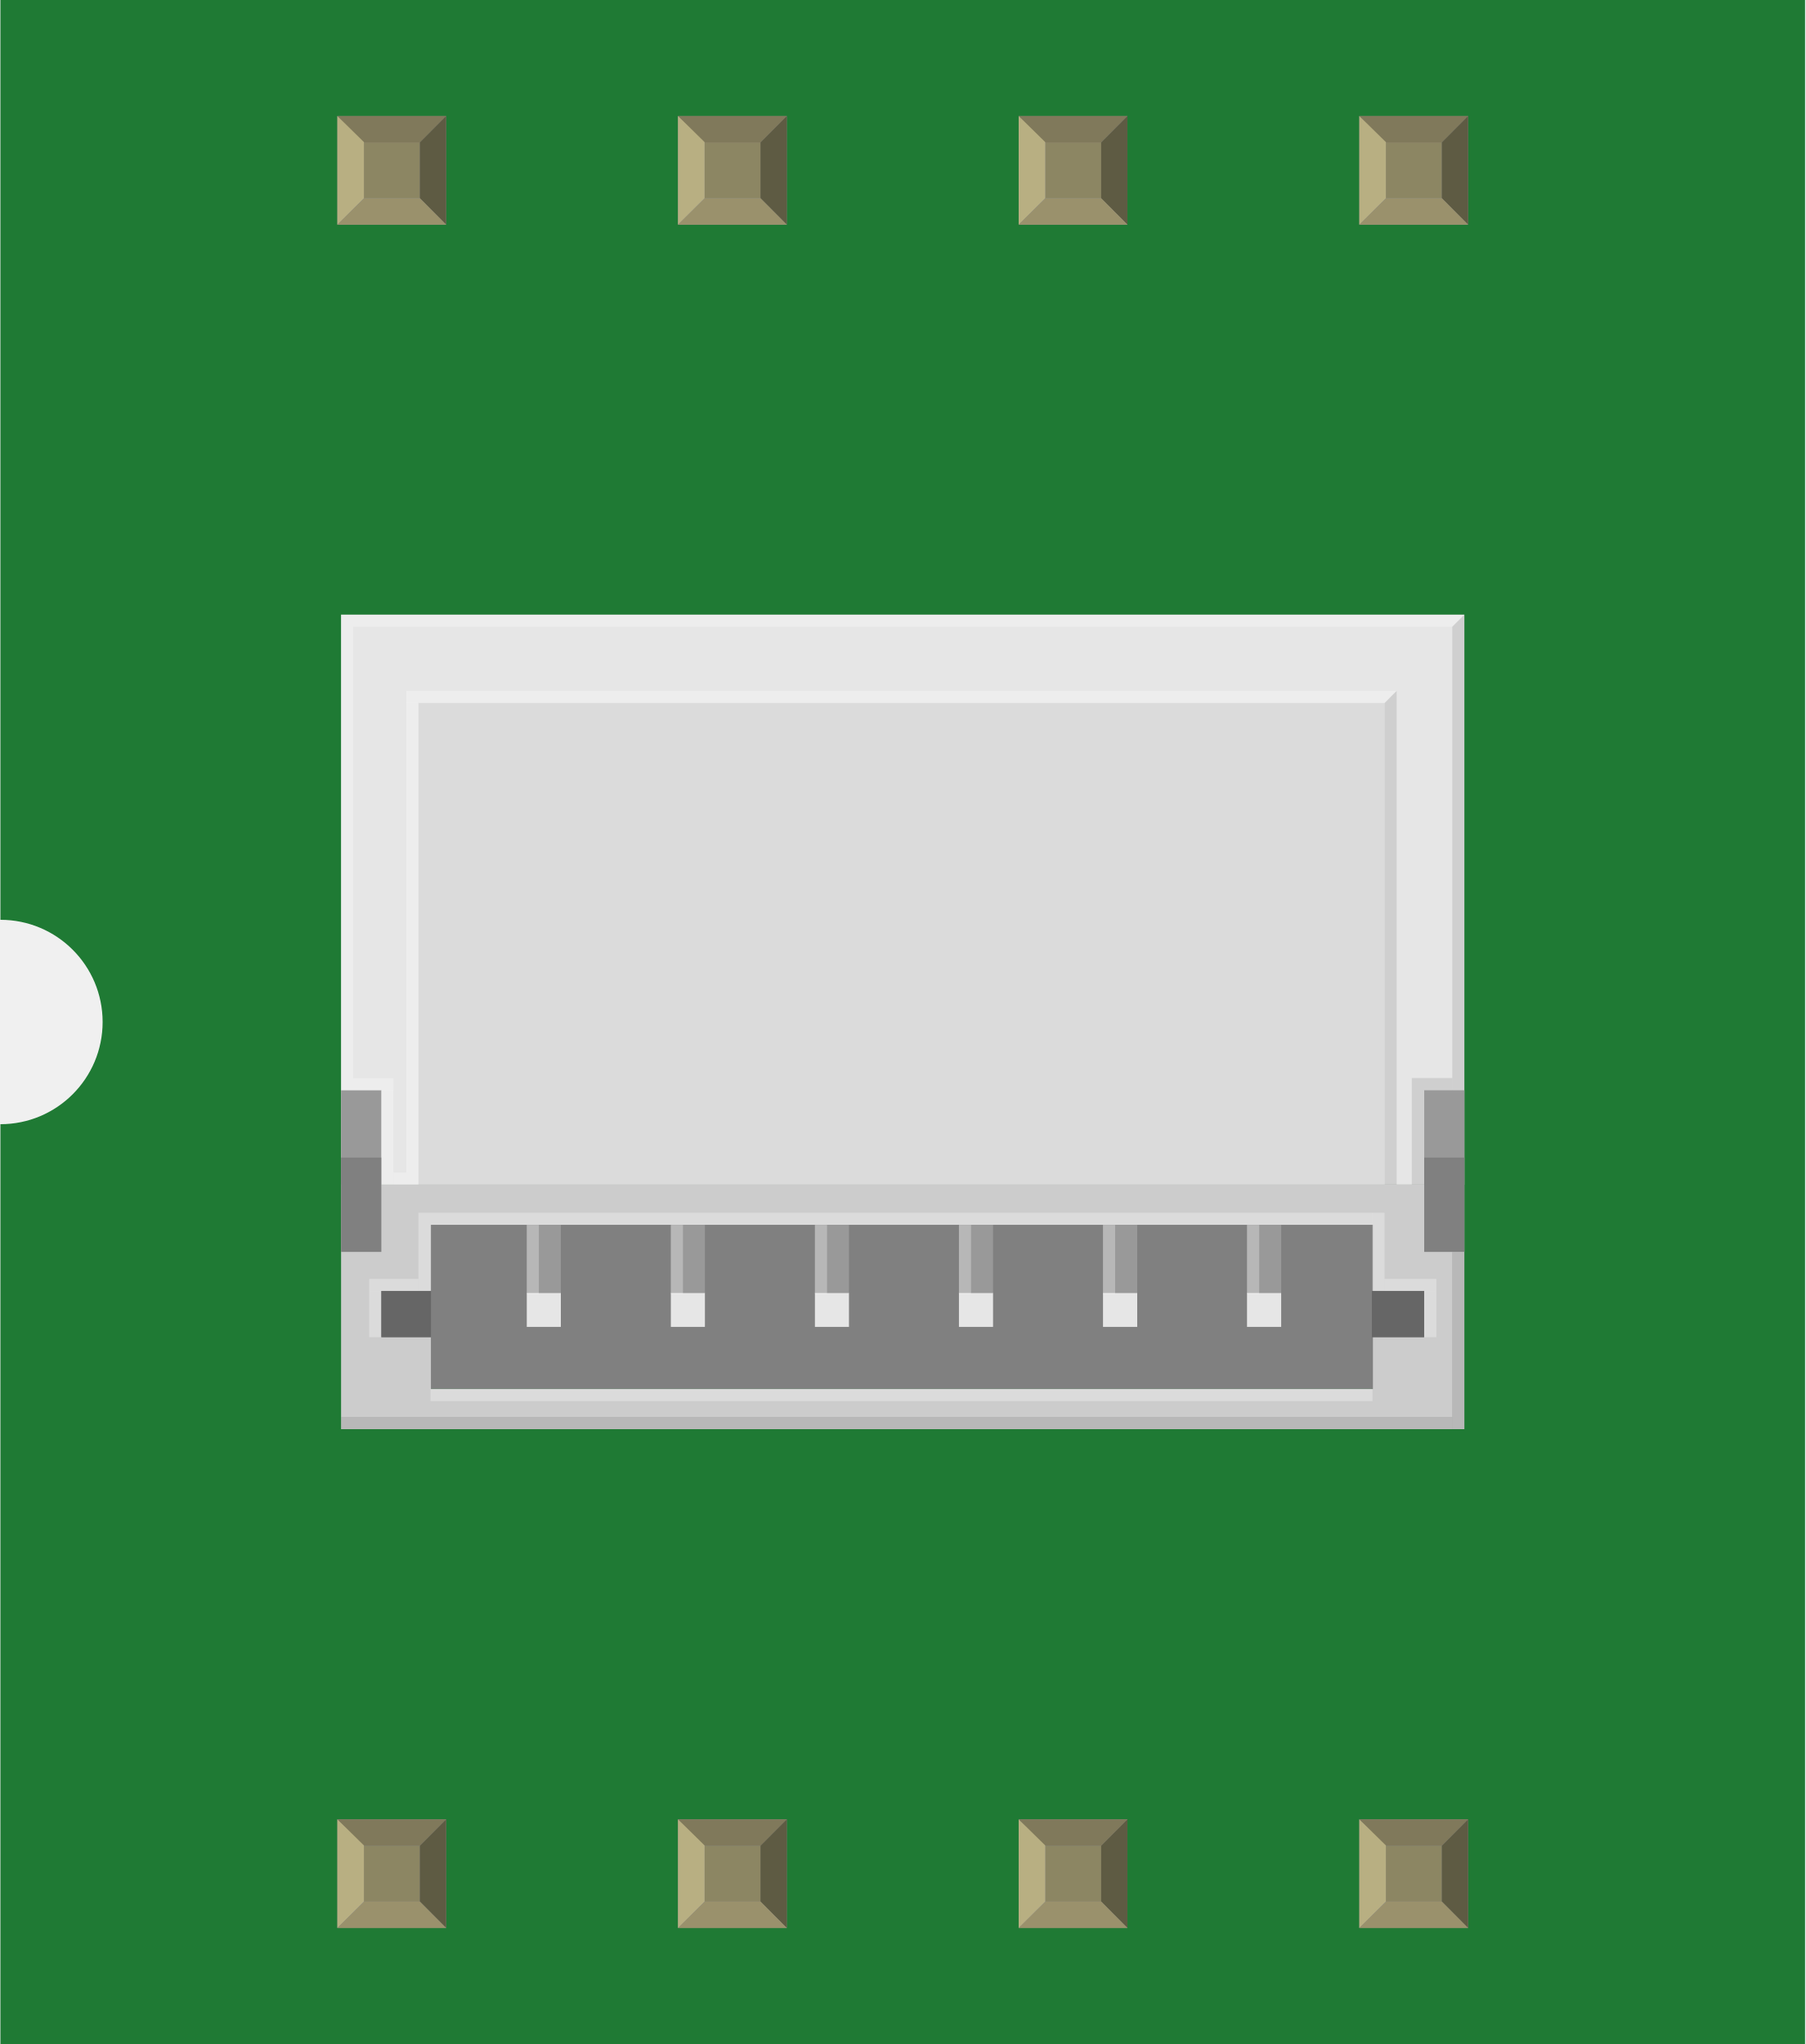
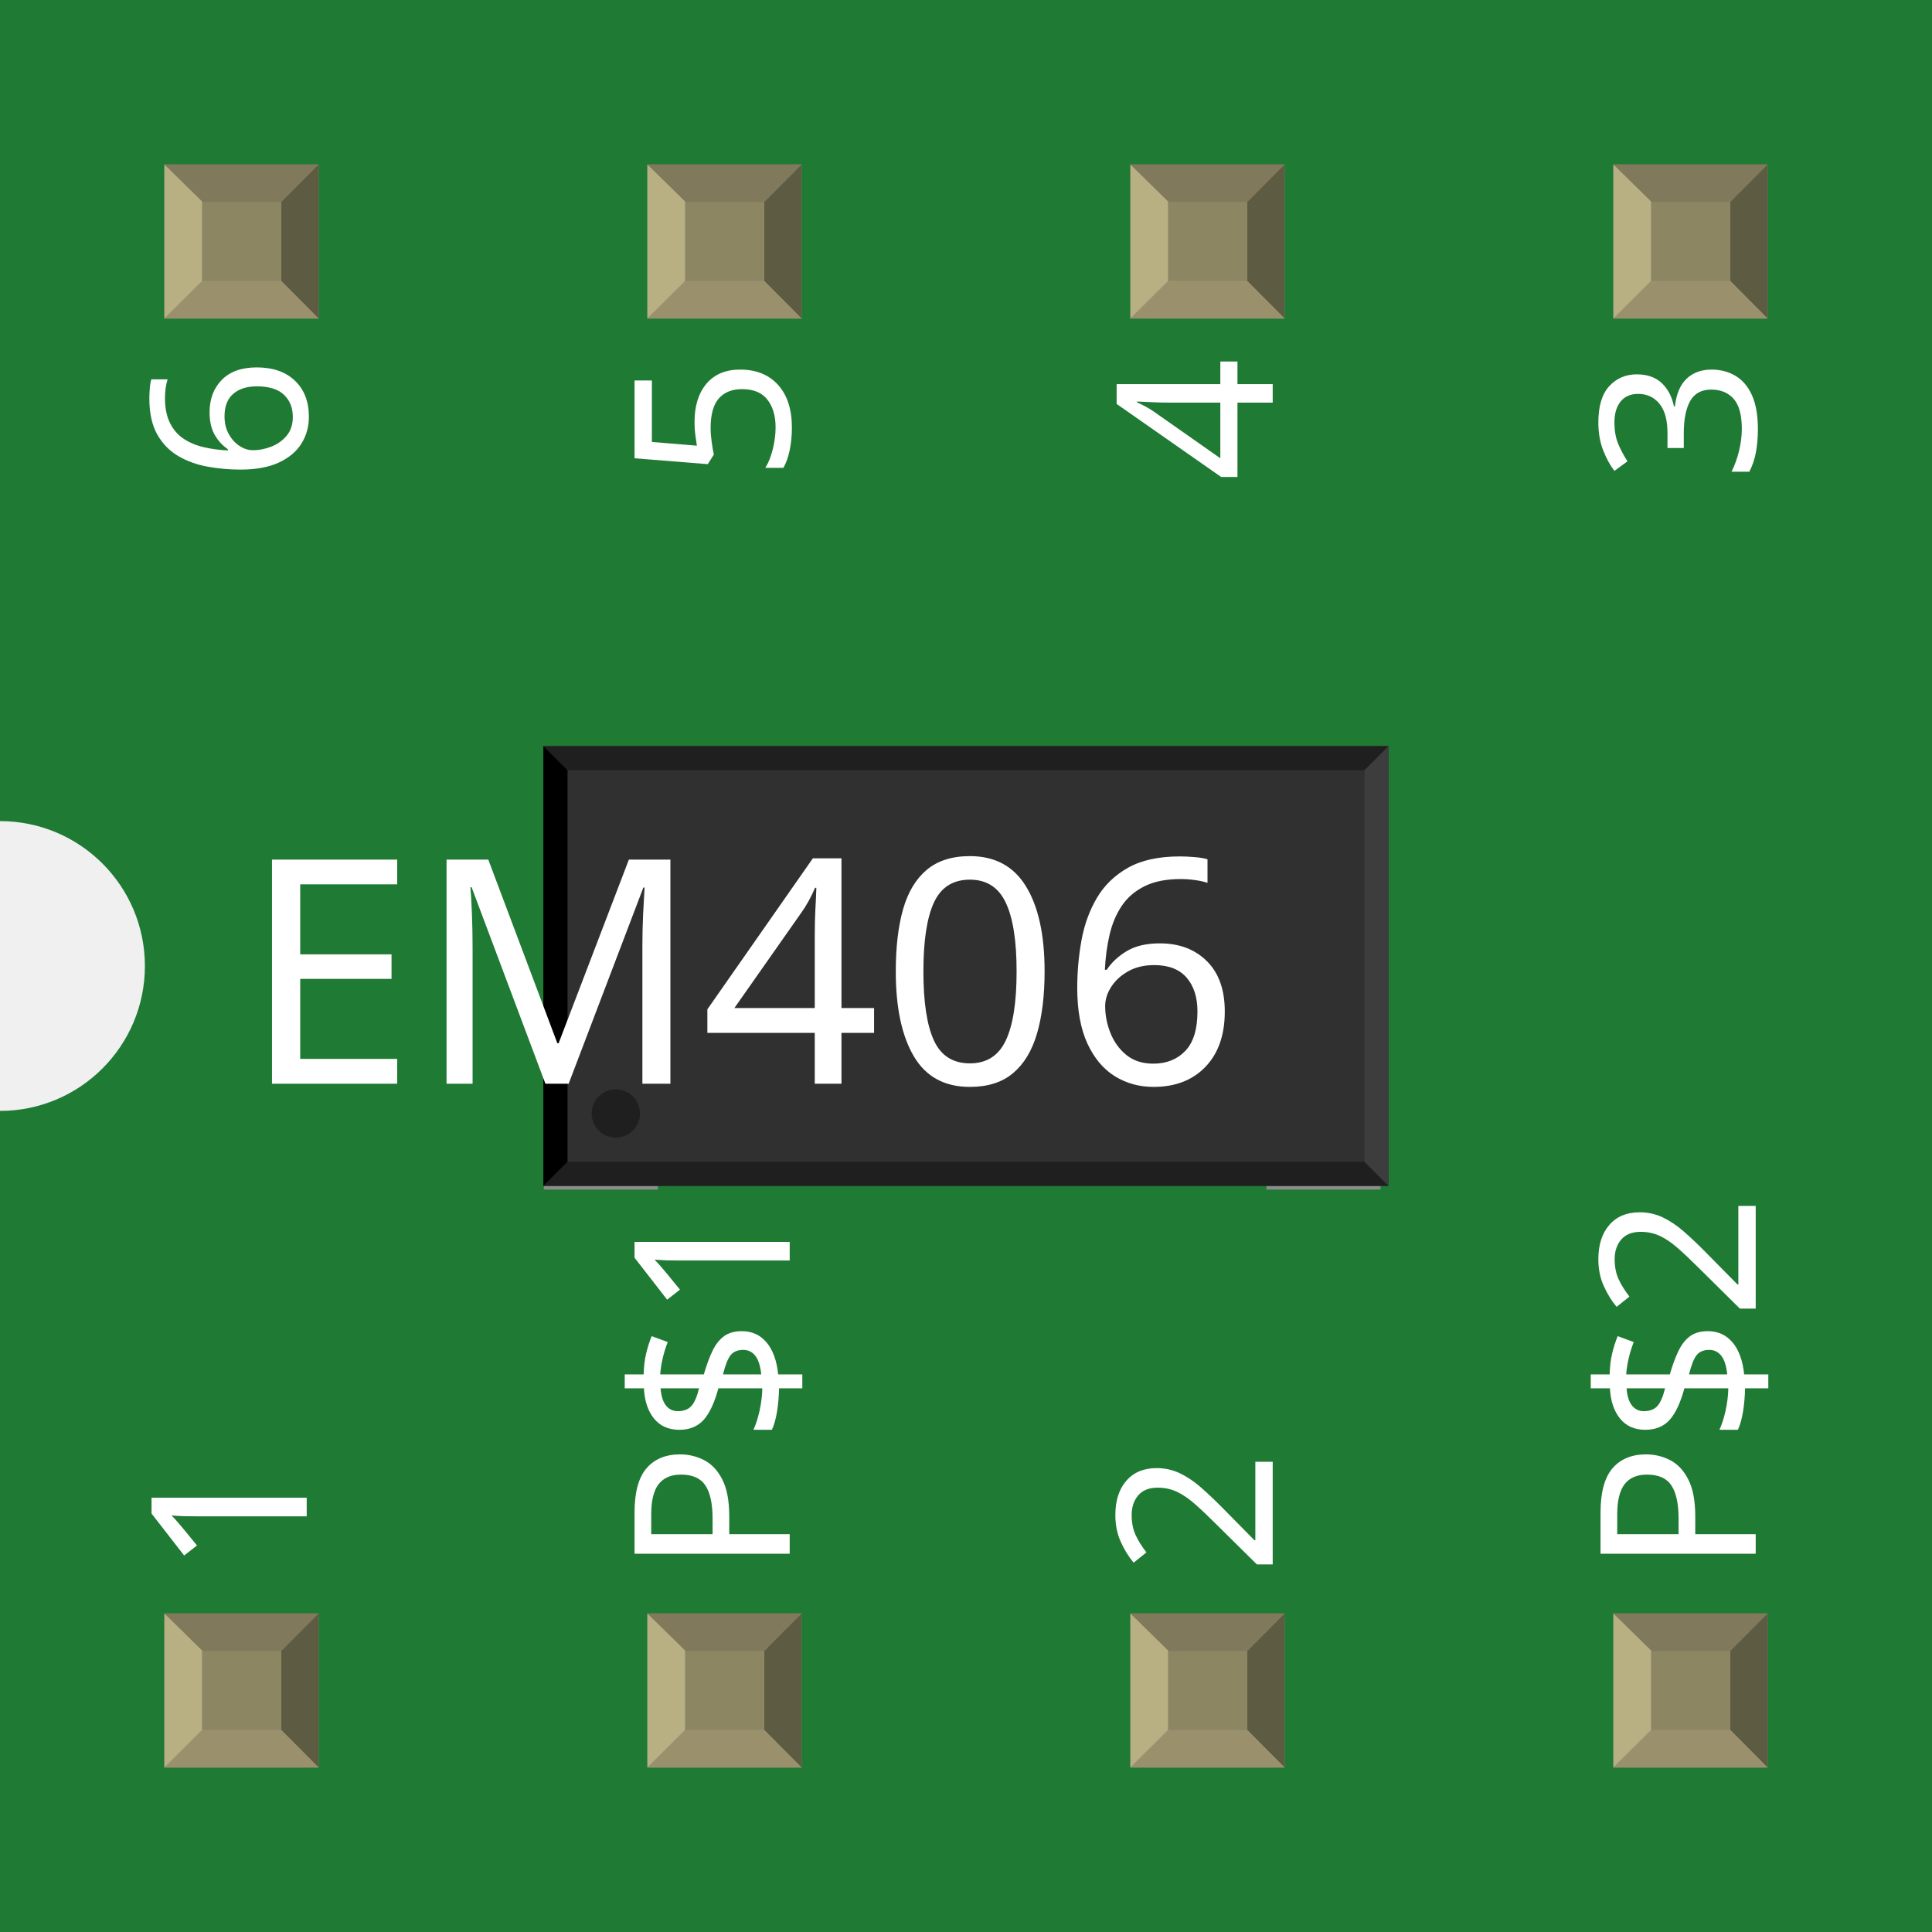
- <svg xmlns="http://www.w3.org/2000/svg" width="0.53in" x="0in" version="1.2" y="0in" height="0.6in" viewBox="0 0 529.75 600" baseProfile="tiny">
+ <svg xmlns="http://www.w3.org/2000/svg" width="0.4in" x="0in" version="1.2" y="0in" height="0.4in" viewBox="0 0 400 400" baseProfile="tiny">
  <g id="breadboard">
    <g id="icon">
-       <path fill="#1F7A34" stroke="none" stroke-width="0" d="M0,0L0,270A30,30 0 0 1 0,330L0,600L529.75,600L529.75,0L0,0z" />
-       <g transform="translate(100,180.43)">
-         <g>
-           <g>
-             <g>
-               <g>
-                 <g id="silkscreen">
-                   <rect width="329.75" y="0" fill="#E6E6E6" height="167.319" />
-                 </g>
-                 <g id="silkscreen_1_">
-                   <rect width="316.722" x="3.542" y="167.319" fill="#808080" height="59.972" />
-                 </g>
-                 <path fill="#CCCCCC" d="M329.722,167.319L0,167.319l0,71.778l329.75,0l0,-71.778L329.722,167.319zM26.375,227.306l0,-15.236L11.819,212.069l0,-13.569L26.389,198.5l0,-19.403l276.514,0l0,19.403l15.056,0l0,13.569l-15.056,0l0,15.236L26.375,227.306z" />
-                 <g>
-                   <g>
-                     <rect width="10.028" x="265.944" y="199.069" fill="#E6E6E6" height="10" />
-                     <rect width="10.028" x="265.944" y="179.125" fill="#999999" height="19.958" />
-                   </g>
-                   <g>
-                     <rect width="10.042" x="223.667" y="199.069" fill="#E6E6E6" height="10" />
-                     <rect width="10.042" x="223.667" y="179.125" fill="#999999" height="19.958" />
-                   </g>
-                   <g>
-                     <rect width="10.014" x="181.375" y="199.069" fill="#E6E6E6" height="10" />
-                     <rect width="10.014" x="181.375" y="179.125" fill="#999999" height="19.958" />
-                   </g>
-                   <g>
-                     <rect width="10" x="139.097" y="199.069" fill="#E6E6E6" height="10" />
-                     <rect width="10" x="139.097" y="179.125" fill="#999999" height="19.958" />
-                   </g>
-                   <g>
-                     <rect width="10" x="96.806" y="199.069" fill="#E6E6E6" height="10" />
-                     <rect width="10" x="96.806" y="179.125" fill="#999999" height="19.958" />
-                   </g>
-                   <g>
-                     <rect width="10" x="54.514" y="199.069" fill="#E6E6E6" height="10" />
-                     <rect width="10" x="54.514" y="179.125" fill="#999999" height="19.958" />
-                   </g>
-                 </g>
-               </g>
-             </g>
-             <g>
-               <rect width="11.819" y="139.611" fill="#999999" height="27.694" />
-               <rect width="11.819" y="159.361" fill="#808080" height="27.694" />
-             </g>
-             <g>
-               <rect width="11.806" x="317.958" y="139.611" fill="#999999" height="27.694" />
-               <rect width="11.806" x="317.958" y="159.361" fill="#808080" height="27.694" />
-             </g>
-             <rect width="3.542" opacity="0.3" y="0" fill="#FFFFFF" height="139.625" enable-background="new    " />
-             <rect width="3.542" x="11.819" opacity="0.3" y="139.611" fill="#FFFFFF" height="27.694" enable-background="new    " />
-             <rect width="3.542" x="19.167" opacity="0.3" y="25.917" fill="#FFFFFF" height="141.417" enable-background="new    " />
-             <rect width="3.542" x="8.264" opacity="0.3" y="198.528" fill="#FFFFFF" height="13.569" enable-background="new    " />
-             <rect width="3.556" x="317.958" opacity="0.3" y="198.528" fill="#FFFFFF" height="13.569" enable-background="new    " />
-             <rect width="3.542" x="22.708" opacity="0.3" y="179.125" fill="#FFFFFF" height="19.389" enable-background="new    " />
-             <rect width="3.583" x="302.736" opacity="0.3" y="175.569" fill="#FFFFFF" height="22.944" enable-background="new    " />
-             <rect width="11.819" x="3.556" opacity="0.3" y="136.069" fill="#FFFFFF" height="3.556" enable-background="new    " />
-             <rect width="3.792" x="15.375" opacity="0.3" y="163.764" fill="#FFFFFF" height="3.556" enable-background="new    " />
-             <rect width="14.444" x="8.264" opacity="0.3" y="194.986" fill="#FFFFFF" height="3.556" enable-background="new    " />
-             <rect width="15.194" x="306.319" opacity="0.3" y="194.986" fill="#FFFFFF" height="3.556" enable-background="new    " />
-             <rect width="276.5" x="26.264" opacity="0.3" y="227.306" fill="#FFFFFF" height="3.556" enable-background="new    " />
-             <rect width="280.056" x="22.708" opacity="0.3" y="175.569" fill="#FFFFFF" height="3.556" enable-background="new    " />
-             <polygon opacity="0.3" fill="#FFFFFF" points="329.75,0,326.194,3.542,3.556,3.542,3.556,0" enable-background="new    " />
-             <polygon opacity="0.3" fill="#FFFFFF" points="309.903,22.361,306.347,25.931,19.167,25.931,19.167,22.361" enable-background="new    " />
-             <polygon opacity="0.1" points="329.75,139.611,326.194,139.611,326.194,3.542,329.75,0" enable-background="new    " />
-             <polygon opacity="0.1" points="309.875,167.319,306.319,167.319,306.319,25.931,309.875,22.361" enable-background="new    " />
-             <rect width="3.639" x="314.319" opacity="0.1" y="139.611" height="27.694" enable-background="new    " />
-             <rect width="11.875" x="314.319" opacity="0.1" y="136.028" height="3.597" enable-background="new    " />
-             <rect width="3.625" x="326.139" opacity="0.1" y="187.097" height="52.028" enable-background="new    " />
-             <rect width="326.139" x="0.028" opacity="0.1" y="235.486" height="3.597" enable-background="new    " />
-             <rect width="283.611" x="22.708" opacity="0.42" y="25.917" fill="#CCCCCC" height="141.417" enable-background="new    " />
-             <rect width="14.569" x="11.819" y="198.528" fill="#666666" height="13.569" />
-             <rect width="15.333" x="302.597" y="198.528" fill="#666666" height="13.569" />
-           </g>
-           <g opacity="0.3">
-             <g>
-               <rect width="3.583" x="265.944" y="179.125" fill="#FFFFFF" height="20.278" />
-             </g>
-             <g>
-               <rect width="3.556" x="223.667" y="179.125" fill="#FFFFFF" height="20.278" />
-             </g>
-             <g>
-               <rect width="3.556" x="181.375" y="179.125" fill="#FFFFFF" height="20.278" />
-             </g>
-             <g>
-               <rect width="3.556" x="139.097" y="179.125" fill="#FFFFFF" height="20.278" />
-             </g>
-             <g>
-               <rect width="3.556" x="96.806" y="179.125" fill="#FFFFFF" height="20.278" />
-             </g>
-             <g>
-               <rect width="3.542" x="54.514" y="179.125" fill="#FFFFFF" height="20.278" />
-             </g>
-           </g>
+       <path fill="#1F7A34" stroke="none" stroke-width="0" d="M0,0L0,170A30,30 0 0 1 0,230L0,400L400,400L400,0L0,0z" />
+       <g transform="translate(25,107.423)">
+         <g transform="matrix(0.5, 0, 0, 0.5, 87.5, 46.2884)">
+           <rect width="47.244" x="0.197" y="114.288" fill="#8c8c8c" connectorname="P$1" height="70.866" stroke="none" stroke-linecap="round" stroke-width="0" />
+           <rect width="47.244" x="299.409" y="114.288" fill="#8c8c8c" connectorname="P$2" height="70.866" stroke="none" stroke-linecap="round" stroke-width="0" />
+           <rect width="23.622" x="63.189" y="31.61" fill="#8c8c8c" connectorname="1" height="61.024" stroke="none" stroke-linecap="round" stroke-width="0" />
+           <rect width="23.622" x="102.559" y="31.61" fill="#8c8c8c" connectorname="2" height="61.024" stroke="none" stroke-linecap="round" stroke-width="0" />
+           <rect width="23.622" x="141.929" y="31.61" fill="#8c8c8c" connectorname="3" height="61.024" stroke="none" stroke-linecap="round" stroke-width="0" />
+           <rect width="23.622" x="181.299" y="31.61" fill="#8c8c8c" connectorname="4" height="61.024" stroke="none" stroke-linecap="round" stroke-width="0" />
+           <rect width="23.622" x="220.669" y="31.61" fill="#8c8c8c" connectorname="5" height="61.024" stroke="none" stroke-linecap="round" stroke-width="0" />
+           <rect width="23.622" x="260.039" y="31.61" fill="#8c8c8c" connectorname="6" height="61.024" stroke="none" stroke-linecap="round" stroke-width="0" />
+           <rect width="350" x="0" y="1.516" fill="#303030" height="182.122" stroke="none" stroke-width="0" />
+           <polygon fill="#1f1f1f" points="0,1.516 350,1.516 340,11.516 10,11.516" />
+           <polygon fill="#1f1f1f" points="0,183.638 350,183.638 340,173.638 10,173.638" />
+           <polygon fill="#000000" points="0,1.516 0,183.638 10,173.638 10,11.516" />
+           <polygon fill="#3d3d3d" points="350,1.516 350,183.638 340,173.638 340,11.516" />
+           <circle fill="#1f1f1f" cx="30" cy="153.638" stroke="none" r="10" stroke-width="0" />
+         </g>
+       </g>
+       <text x="50" y="224.375" font-family="OCRA" fill="white" text-anchor="start" stroke="none" id="label" stroke-width="0" font-size="65">EM406</text>
+       <g transform="translate(63.5,326.05)">
+         <g transform="rotate(-90)">
+           <text x="0" y="0" font-family="OCRA" fill="white" text-anchor="start" stroke="none" stroke-width="0" font-size="45">1</text>
+         </g>
+       </g>
+       <g transform="translate(63.5,73.95)">
+         <g transform="rotate(-90)">
+           <text x="0" y="0" font-family="OCRA" fill="white" text-anchor="end" stroke="none" stroke-width="0" font-size="45">6</text>
+         </g>
+       </g>
+       <g transform="translate(163.5,326.05)">
+         <g transform="rotate(-90)">
+           <text x="0" y="0" font-family="OCRA" fill="white" text-anchor="start" stroke="none" stroke-width="0" font-size="45">P$1</text>
+         </g>
+       </g>
+       <g transform="translate(163.5,73.95)">
+         <g transform="rotate(-90)">
+           <text x="0" y="0" font-family="OCRA" fill="white" text-anchor="end" stroke="none" stroke-width="0" font-size="45">5</text>
+         </g>
+       </g>
+       <g transform="translate(263.5,326.05)">
+         <g transform="rotate(-90)">
+           <text x="0" y="0" font-family="OCRA" fill="white" text-anchor="start" stroke="none" stroke-width="0" font-size="45">2</text>
+         </g>
+       </g>
+       <g transform="translate(263.5,73.95)">
+         <g transform="rotate(-90)">
+           <text x="0" y="0" font-family="OCRA" fill="white" text-anchor="end" stroke="none" stroke-width="0" font-size="45">4</text>
+         </g>
+       </g>
+       <g transform="translate(363.5,326.05)">
+         <g transform="rotate(-90)">
+           <text x="0" y="0" font-family="OCRA" fill="white" text-anchor="start" stroke="none" stroke-width="0" font-size="45">P$2</text>
+         </g>
+       </g>
+       <g transform="translate(363.5,73.95)">
+         <g transform="rotate(-90)">
+           <text x="0" y="0" font-family="OCRA" fill="white" text-anchor="end" stroke="none" stroke-width="0" font-size="45">3</text>
        </g>
      </g>
    </g>
-     <g transform="translate(98.91,534.05)">
+     <g transform="translate(34.035,334.05)">
      <rect width="31.93" x="0" y="0" fill="#8D8C8C" height="31.9" id="connector0pin" />
      <rect width="16.444" x="7.792" y="7.735" fill="#8C8663" height="16.415" />
      <polygon fill="#B8AF82" points="0,31.9,7.792,24.137,7.792,6.972,0,0" />
      <polygon fill="#80795B" points="24.208,7.763,7.903,7.763,0,0,31.93,0" />
      <polygon fill="#5E5B43" points="24.208,24.137,24.208,7.763,31.93,0,31.93,31.9" />
      <polygon fill="#9A916C" points="0,31.9,7.875,24.137,24.208,24.137,31.93,31.9" />
    </g>
-     <g transform="translate(98.91,34.05)">
+     <g transform="translate(34.035,34.05)">
      <rect width="31.93" x="0" y="0" fill="#8D8C8C" height="31.9" id="connector7pin" />
      <rect width="16.444" x="7.792" y="7.735" fill="#8C8663" height="16.415" />
      <polygon fill="#B8AF82" points="0,31.9,7.792,24.137,7.792,6.972,0,0" />
      <polygon fill="#80795B" points="24.208,7.763,7.903,7.763,0,0,31.93,0" />
      <polygon fill="#5E5B43" points="24.208,24.137,24.208,7.763,31.93,0,31.93,31.9" />
      <polygon fill="#9A916C" points="0,31.9,7.875,24.137,24.208,24.137,31.93,31.9" />
    </g>
-     <g transform="translate(198.91,534.05)">
+     <g transform="translate(134.035,334.05)">
      <rect width="31.93" x="0" y="0" fill="#8D8C8C" height="31.9" id="connector1pin" />
      <rect width="16.444" x="7.792" y="7.735" fill="#8C8663" height="16.415" />
      <polygon fill="#B8AF82" points="0,31.9,7.792,24.137,7.792,6.972,0,0" />
      <polygon fill="#80795B" points="24.208,7.763,7.903,7.763,0,0,31.93,0" />
      <polygon fill="#5E5B43" points="24.208,24.137,24.208,7.763,31.93,0,31.93,31.9" />
      <polygon fill="#9A916C" points="0,31.9,7.875,24.137,24.208,24.137,31.93,31.9" />
    </g>
-     <g transform="translate(198.91,34.05)">
+     <g transform="translate(134.035,34.05)">
      <rect width="31.93" x="0" y="0" fill="#8D8C8C" height="31.9" id="connector6pin" />
      <rect width="16.444" x="7.792" y="7.735" fill="#8C8663" height="16.415" />
      <polygon fill="#B8AF82" points="0,31.9,7.792,24.137,7.792,6.972,0,0" />
      <polygon fill="#80795B" points="24.208,7.763,7.903,7.763,0,0,31.93,0" />
      <polygon fill="#5E5B43" points="24.208,24.137,24.208,7.763,31.93,0,31.93,31.9" />
      <polygon fill="#9A916C" points="0,31.9,7.875,24.137,24.208,24.137,31.93,31.9" />
    </g>
-     <g transform="translate(298.91,534.05)">
+     <g transform="translate(234.035,334.05)">
      <rect width="31.93" x="0" y="0" fill="#8D8C8C" height="31.9" id="connector2pin" />
      <rect width="16.444" x="7.792" y="7.735" fill="#8C8663" height="16.415" />
      <polygon fill="#B8AF82" points="0,31.9,7.792,24.137,7.792,6.972,0,0" />
      <polygon fill="#80795B" points="24.208,7.763,7.903,7.763,0,0,31.93,0" />
      <polygon fill="#5E5B43" points="24.208,24.137,24.208,7.763,31.93,0,31.93,31.9" />
      <polygon fill="#9A916C" points="0,31.9,7.875,24.137,24.208,24.137,31.93,31.9" />
    </g>
-     <g transform="translate(298.91,34.05)">
+     <g transform="translate(234.035,34.05)">
      <rect width="31.93" x="0" y="0" fill="#8D8C8C" height="31.9" id="connector5pin" />
      <rect width="16.444" x="7.792" y="7.735" fill="#8C8663" height="16.415" />
      <polygon fill="#B8AF82" points="0,31.9,7.792,24.137,7.792,6.972,0,0" />
      <polygon fill="#80795B" points="24.208,7.763,7.903,7.763,0,0,31.93,0" />
      <polygon fill="#5E5B43" points="24.208,24.137,24.208,7.763,31.93,0,31.93,31.9" />
      <polygon fill="#9A916C" points="0,31.9,7.875,24.137,24.208,24.137,31.93,31.9" />
    </g>
-     <g transform="translate(398.91,534.05)">
+     <g transform="translate(334.035,334.05)">
      <rect width="31.93" x="0" y="0" fill="#8D8C8C" height="31.9" id="connector3pin" />
      <rect width="16.444" x="7.792" y="7.735" fill="#8C8663" height="16.415" />
      <polygon fill="#B8AF82" points="0,31.9,7.792,24.137,7.792,6.972,0,0" />
      <polygon fill="#80795B" points="24.208,7.763,7.903,7.763,0,0,31.93,0" />
      <polygon fill="#5E5B43" points="24.208,24.137,24.208,7.763,31.93,0,31.93,31.9" />
      <polygon fill="#9A916C" points="0,31.9,7.875,24.137,24.208,24.137,31.93,31.9" />
    </g>
-     <g transform="translate(398.91,34.05)">
+     <g transform="translate(334.035,34.05)">
      <rect width="31.93" x="0" y="0" fill="#8D8C8C" height="31.9" id="connector4pin" />
      <rect width="16.444" x="7.792" y="7.735" fill="#8C8663" height="16.415" />
      <polygon fill="#B8AF82" points="0,31.9,7.792,24.137,7.792,6.972,0,0" />
      <polygon fill="#80795B" points="24.208,7.763,7.903,7.763,0,0,31.93,0" />
      <polygon fill="#5E5B43" points="24.208,24.137,24.208,7.763,31.93,0,31.93,31.9" />
      <polygon fill="#9A916C" points="0,31.9,7.875,24.137,24.208,24.137,31.93,31.9" />
    </g>
  </g>
</svg>
